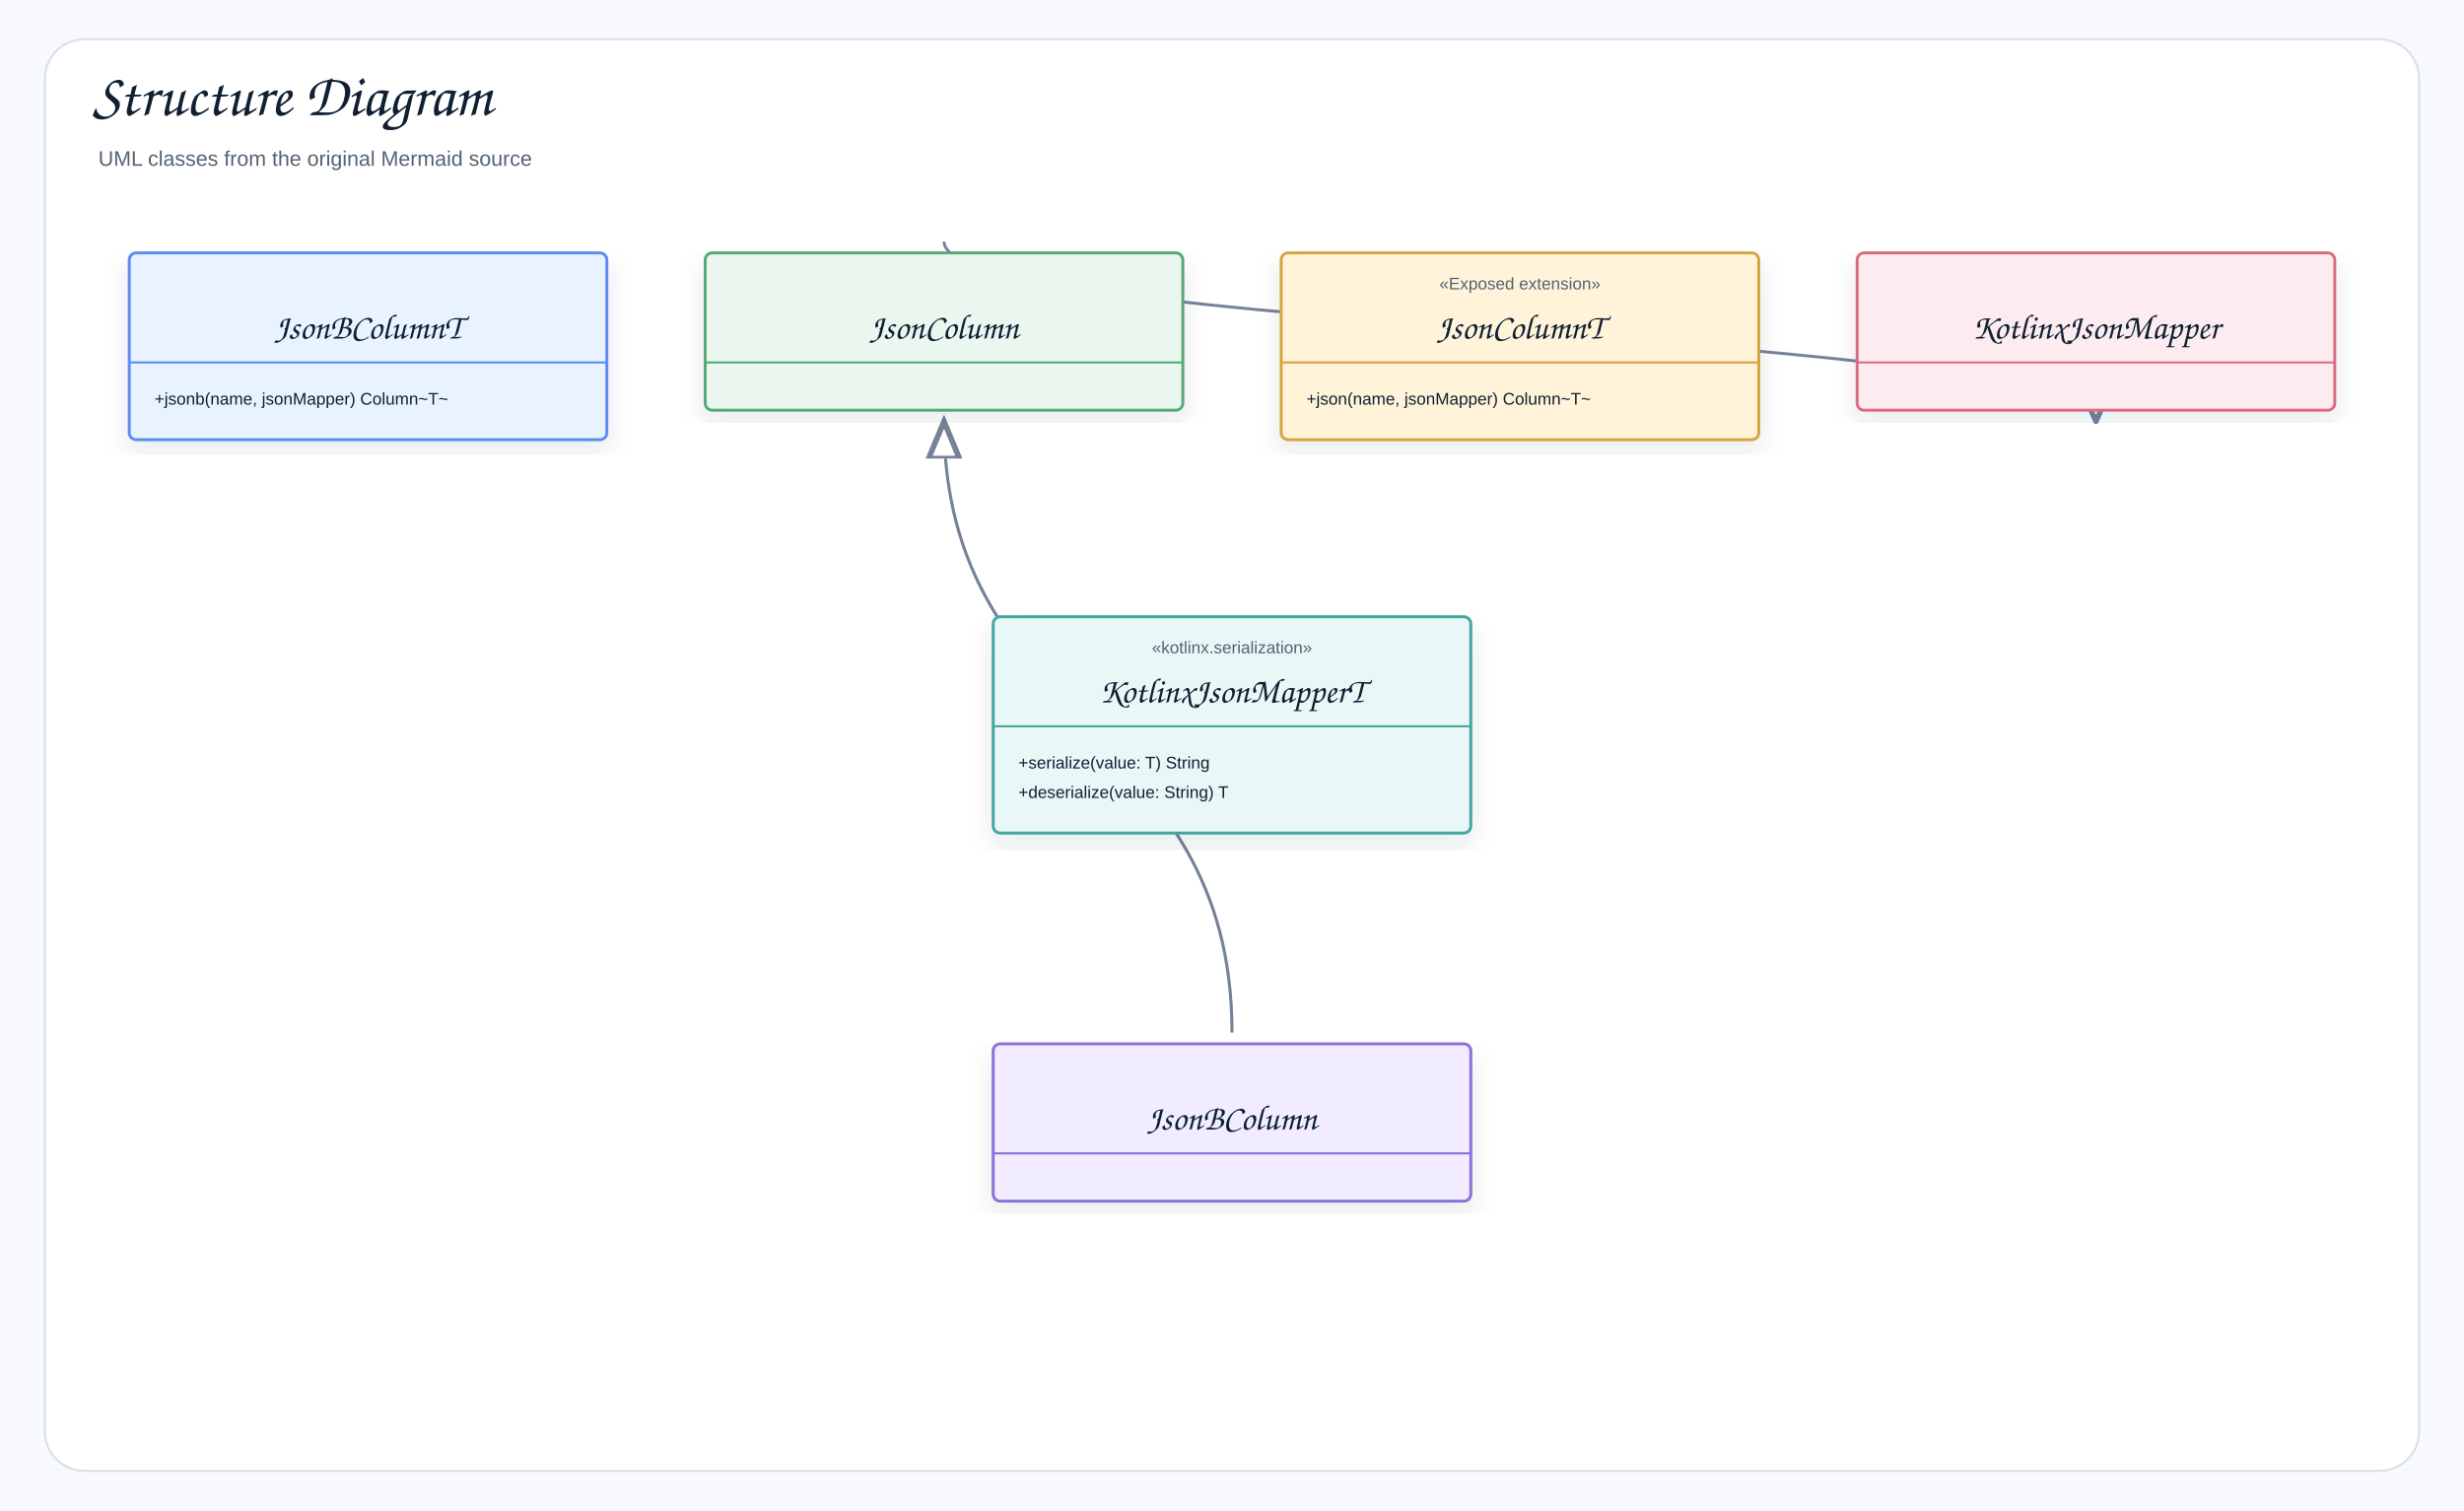
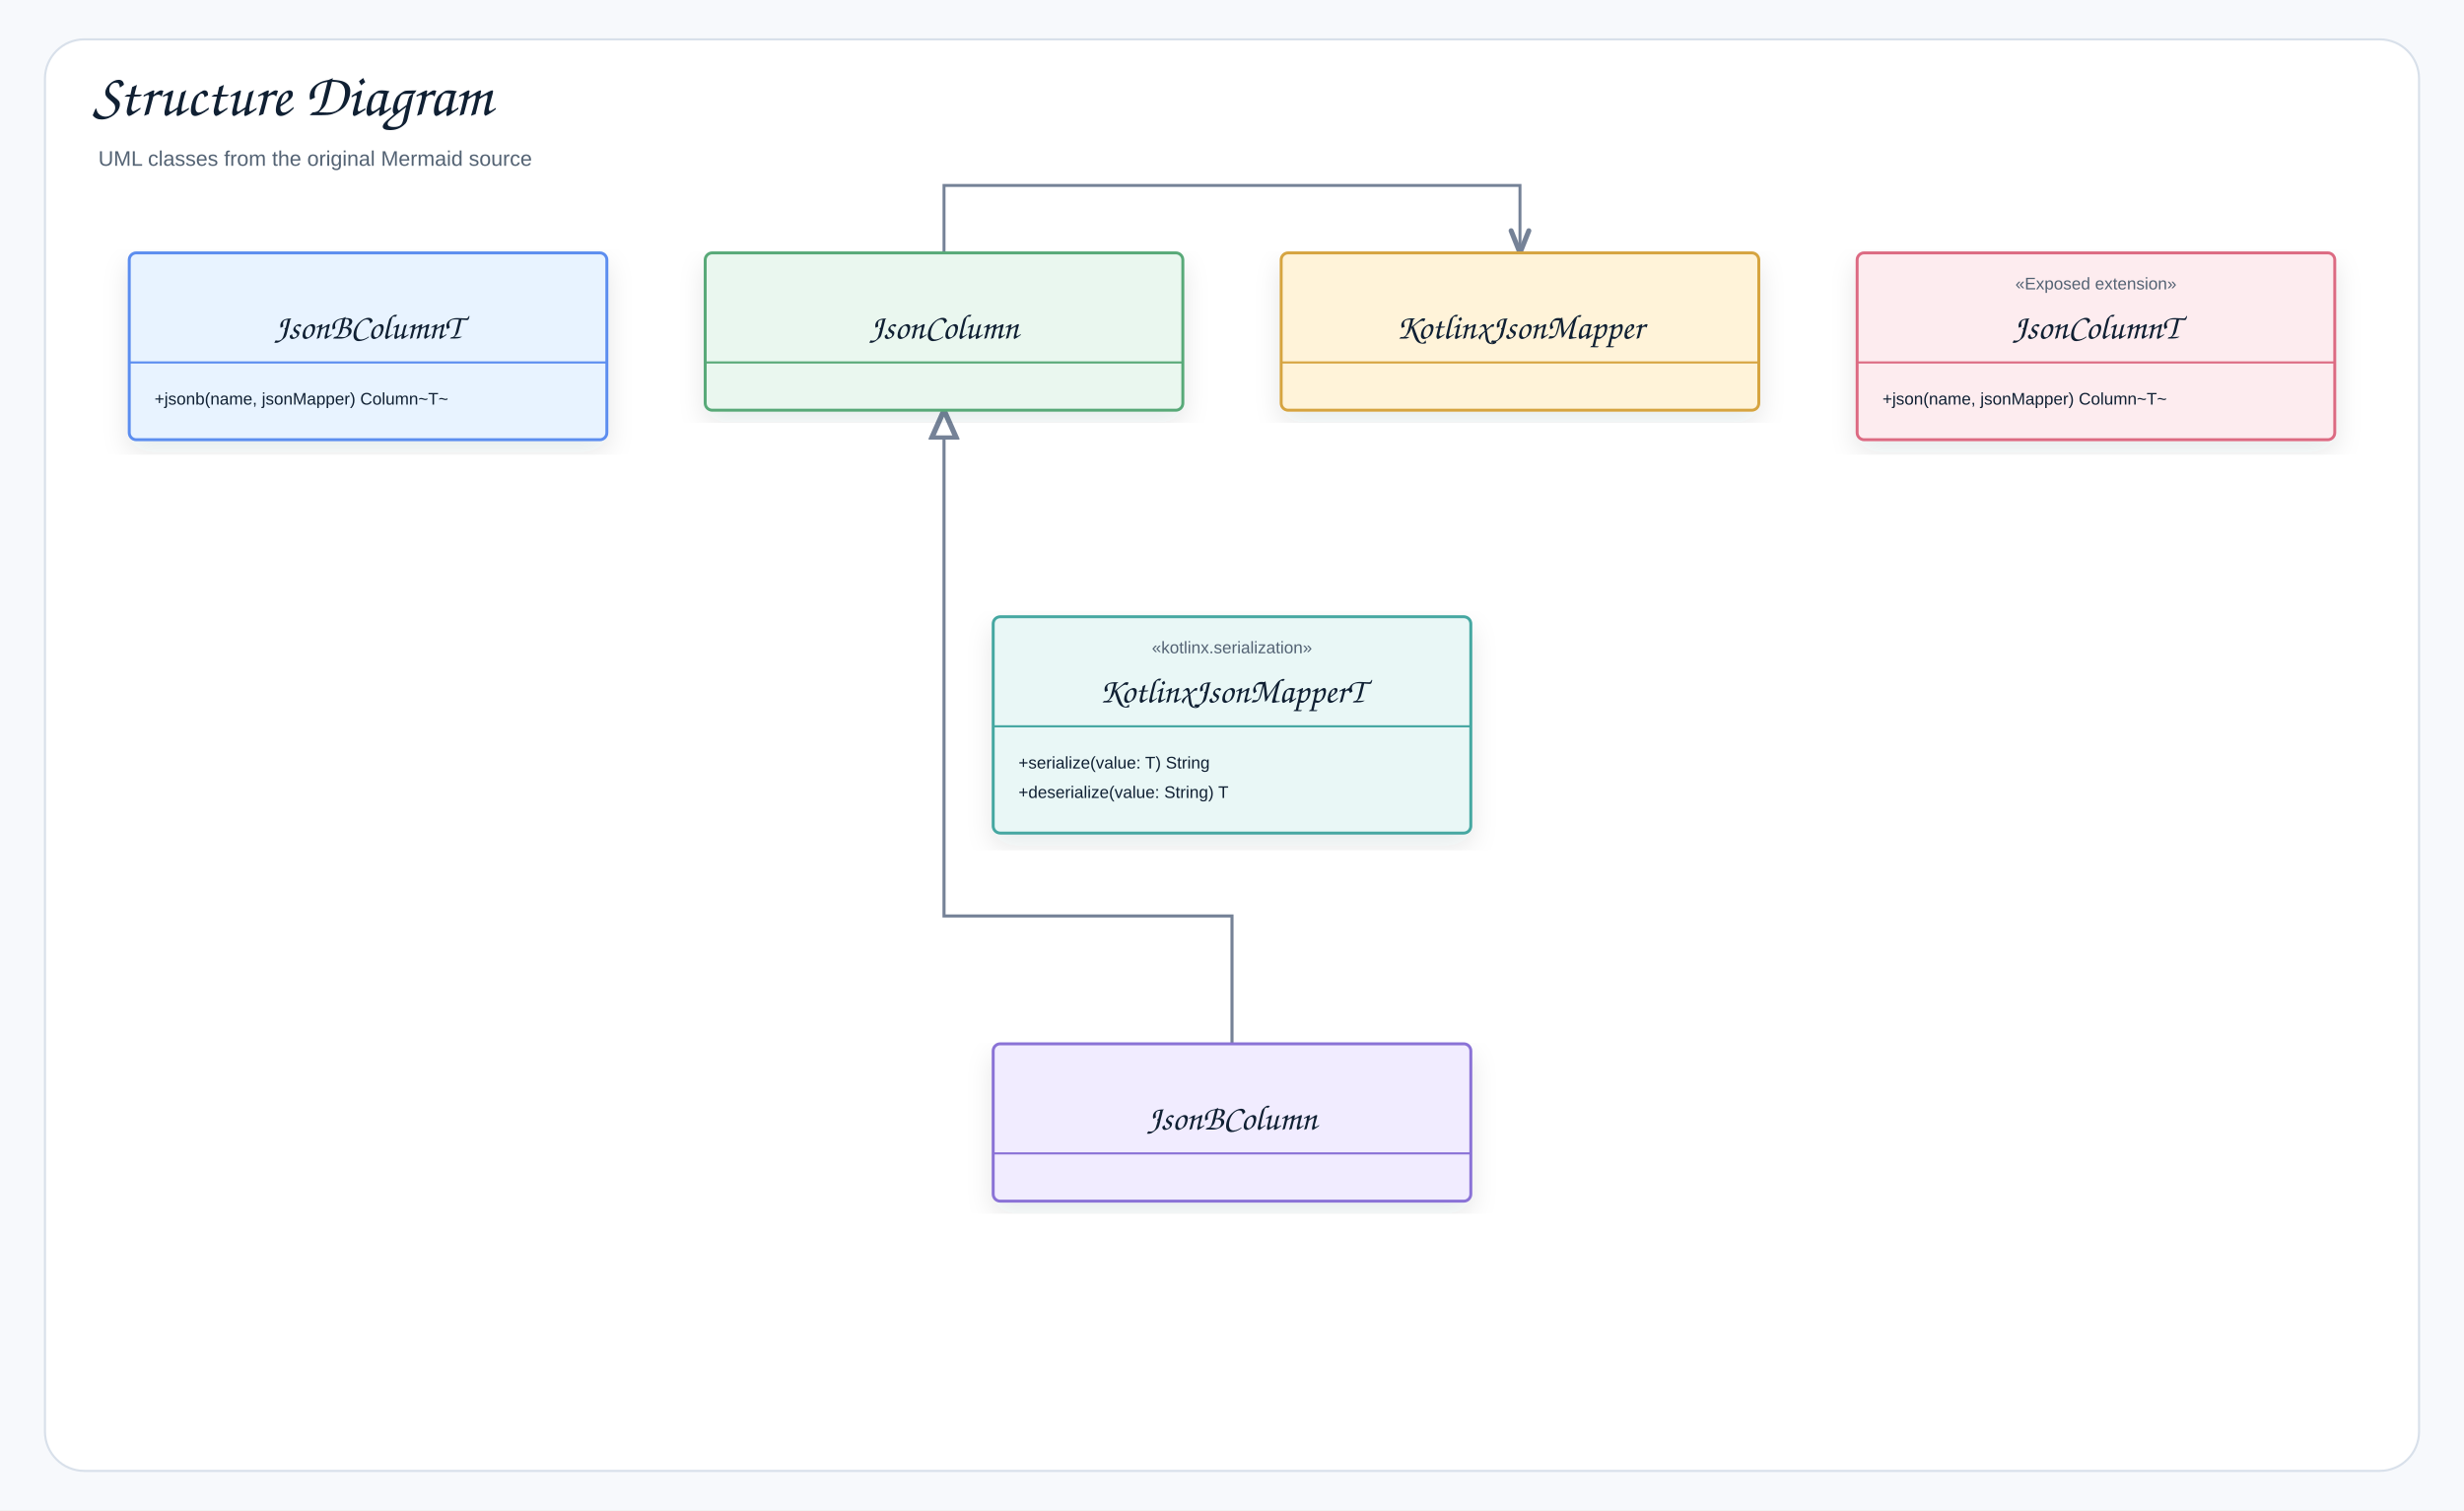
<svg xmlns="http://www.w3.org/2000/svg" width="1754" height="1075" viewBox="0 0 1754 1075" role="img" aria-label="Structure Diagram">
  <defs>
    <filter id="shadow" x="-8%" y="-8%" width="116%" height="116%">
      <feDropShadow dx="0" dy="8" stdDeviation="9" flood-color="#1f2937" flood-opacity="0.10" />
    </filter>
-     <marker id="openArrow" markerWidth="12" markerHeight="10" refX="10" refY="5" orient="auto" markerUnits="strokeWidth">
-       <path d="M 1 1 L 10 5 L 1 9" fill="none" stroke="#758297" stroke-width="1.8" stroke-linecap="round" stroke-linejoin="round" />
+     <marker id="openArrow" markerWidth="10" markerHeight="8" refX="8.5" refY="4" orient="auto" markerUnits="strokeWidth">
+       <path d="M 1 1 L 8.5 4 L 1 7" fill="none" stroke="#758297" stroke-width="1.7" stroke-linecap="round" stroke-linejoin="round" />
    </marker>
-     <marker id="inherit" markerWidth="14" markerHeight="12" refX="12" refY="6" orient="auto" markerUnits="strokeWidth">
-       <path d="M 0 1 L 12 6 L 0 11 Z" fill="#ffffff" stroke="#758297" stroke-width="1.8" />
+     <marker id="inherit" markerWidth="11" markerHeight="10" refX="9.5" refY="5" orient="auto" markerUnits="strokeWidth">
+       <path d="M 0.5 1 L 9.5 5 L 0.5 9 Z" fill="#ffffff" stroke="#758297" stroke-width="1.7" />
    </marker>
    <style>
    .canvas{fill:#f7f9fc}.frame{fill:#fff;stroke:#d8e0ea;stroke-width:1.5}
    .title{font-family:"Architects Daughter","Comic Sans MS","Comic Sans",cursive;font-size:43px;font-weight:400;fill:#102033}
    .subtitle{font-family:"Comic Sans MS","Comic Sans","Comic Neue",Arial,sans-serif;font-size:15px;font-weight:400;fill:#536273}
    .label{font-family:"Architects Daughter","Comic Sans MS","Comic Sans",cursive;font-size:25px;font-weight:400;fill:#102033}
    .smallLabel{font-family:"Architects Daughter","Comic Sans MS","Comic Sans",cursive;font-size:21px;font-weight:400;fill:#102033}
    .mono{font-family:"Comic Sans MS","Comic Sans","Comic Neue",Arial,sans-serif;font-size:12px;font-weight:400;fill:#102033}
    .small{font-family:"Comic Sans MS","Comic Sans","Comic Neue",Arial,sans-serif;font-size:12px;font-weight:400;fill:#536273}
    .strong{font-family:"Comic Sans MS","Comic Sans","Comic Neue",Arial,sans-serif;font-size:13px;font-weight:400;fill:#102033}
    .card{stroke-width:2.1;filter:url(#shadow)}.compartment{stroke-width:1.5;fill:none}
    .line{stroke:#758297;stroke-width:2.1;fill:none;marker-end:url(#openArrow)}
    .plainLine{stroke:#758297;stroke-width:2.1;fill:none}
    .dashed{stroke:#758297;stroke-width:2.1;stroke-dasharray:7 6;fill:none;marker-end:url(#openArrow)}
    .inheritLine{stroke:#758297;stroke-width:2.2;fill:none;marker-end:url(#inherit)}
    .implLine{stroke:#758297;stroke-width:2.2;stroke-dasharray:8 7;fill:none;marker-end:url(#inherit)}
  </style>
  </defs>
  <rect class="canvas" width="1754" height="1075" />
  <rect class="frame" x="32" y="28" width="1690" height="1019" rx="28" />
  <text class="title" x="66" y="82">Structure Diagram</text>
  <text class="subtitle" x="70" y="118">UML classes from the original Mermaid source</text>
-   <path class="line" d="M672 172 C672 236 1492 236 1492 300" />
-   <path class="inheritLine" d="M877 735 C877 517.5 672 517.5 672 300" />
+   <path class="line" d="M672 292 L672 132 L1082 132 L1082 180" />
+   <path class="inheritLine" d="M877 743 L877 652 L672 652 L672 292" />
  <g transform="translate(92,180)">
    <rect class="card" x="0" y="0" width="340" height="133" rx="5" fill="#E8F3FF" stroke="#5B8DEF" />
    <line class="compartment" x1="0" y1="78" x2="340" y2="78" stroke="#5B8DEF" />
    <text class="small" x="170" y="26" text-anchor="middle" />
    <text class="label" x="170" y="61" text-anchor="middle">JsonBColumnT</text>
    <text class="mono" x="18" y="108">+jsonb(name, jsonMapper) Column~T~</text>
  </g>
  <g transform="translate(502,180)">
    <rect class="card" x="0" y="0" width="340" height="112" rx="5" fill="#EAF7EF" stroke="#58A978" />
    <line class="compartment" x1="0" y1="78" x2="340" y2="78" stroke="#58A978" />
    <text class="small" x="170" y="26" text-anchor="middle" />
    <text class="label" x="170" y="61" text-anchor="middle">JsonColumn</text>
  </g>
  <g transform="translate(912,180)">
-     <rect class="card" x="0" y="0" width="340" height="133" rx="5" fill="#FFF3D9" stroke="#D6A441" />
+     <rect class="card" x="0" y="0" width="340" height="112" rx="5" fill="#FFF3D9" stroke="#D6A441" />
    <line class="compartment" x1="0" y1="78" x2="340" y2="78" stroke="#D6A441" />
+     <text class="small" x="170" y="26" text-anchor="middle" />
+     <text class="label" x="170" y="61" text-anchor="middle">KotlinxJsonMapper</text>
+   </g>
+   <g transform="translate(1322,180)">
+     <rect class="card" x="0" y="0" width="340" height="133" rx="5" fill="#FDECEF" stroke="#DC6B82" />
+     <line class="compartment" x1="0" y1="78" x2="340" y2="78" stroke="#DC6B82" />
    <text class="small" x="170" y="26" text-anchor="middle">«Exposed extension»</text>
    <text class="label" x="170" y="61" text-anchor="middle">JsonColumnT</text>
    <text class="mono" x="18" y="108">+json(name, jsonMapper) Column~T~</text>
-   </g>
-   <g transform="translate(1322,180)">
-     <rect class="card" x="0" y="0" width="340" height="112" rx="5" fill="#FDECEF" stroke="#DC6B82" />
-     <line class="compartment" x1="0" y1="78" x2="340" y2="78" stroke="#DC6B82" />
-     <text class="small" x="170" y="26" text-anchor="middle" />
-     <text class="label" x="170" y="61" text-anchor="middle">KotlinxJsonMapper</text>
  </g>
  <g transform="translate(707,439)">
    <rect class="card" x="0" y="0" width="340" height="154" rx="5" fill="#E9F7F6" stroke="#45A7A1" />
    <line class="compartment" x1="0" y1="78" x2="340" y2="78" stroke="#45A7A1" />
    <text class="small" x="170" y="26" text-anchor="middle">«kotlinx.serialization»</text>
    <text class="label" x="170" y="61" text-anchor="middle">KotlinxJsonMapperT</text>
    <text class="mono" x="18" y="108">+serialize(value: T) String</text>
    <text class="mono" x="18" y="129">+deserialize(value: String) T</text>
  </g>
  <g transform="translate(707,743)">
    <rect class="card" x="0" y="0" width="340" height="112" rx="5" fill="#F1ECFF" stroke="#8A72D6" />
    <line class="compartment" x1="0" y1="78" x2="340" y2="78" stroke="#8A72D6" />
    <text class="small" x="170" y="26" text-anchor="middle" />
    <text class="label" x="170" y="61" text-anchor="middle">JsonBColumn</text>
  </g>
</svg>
